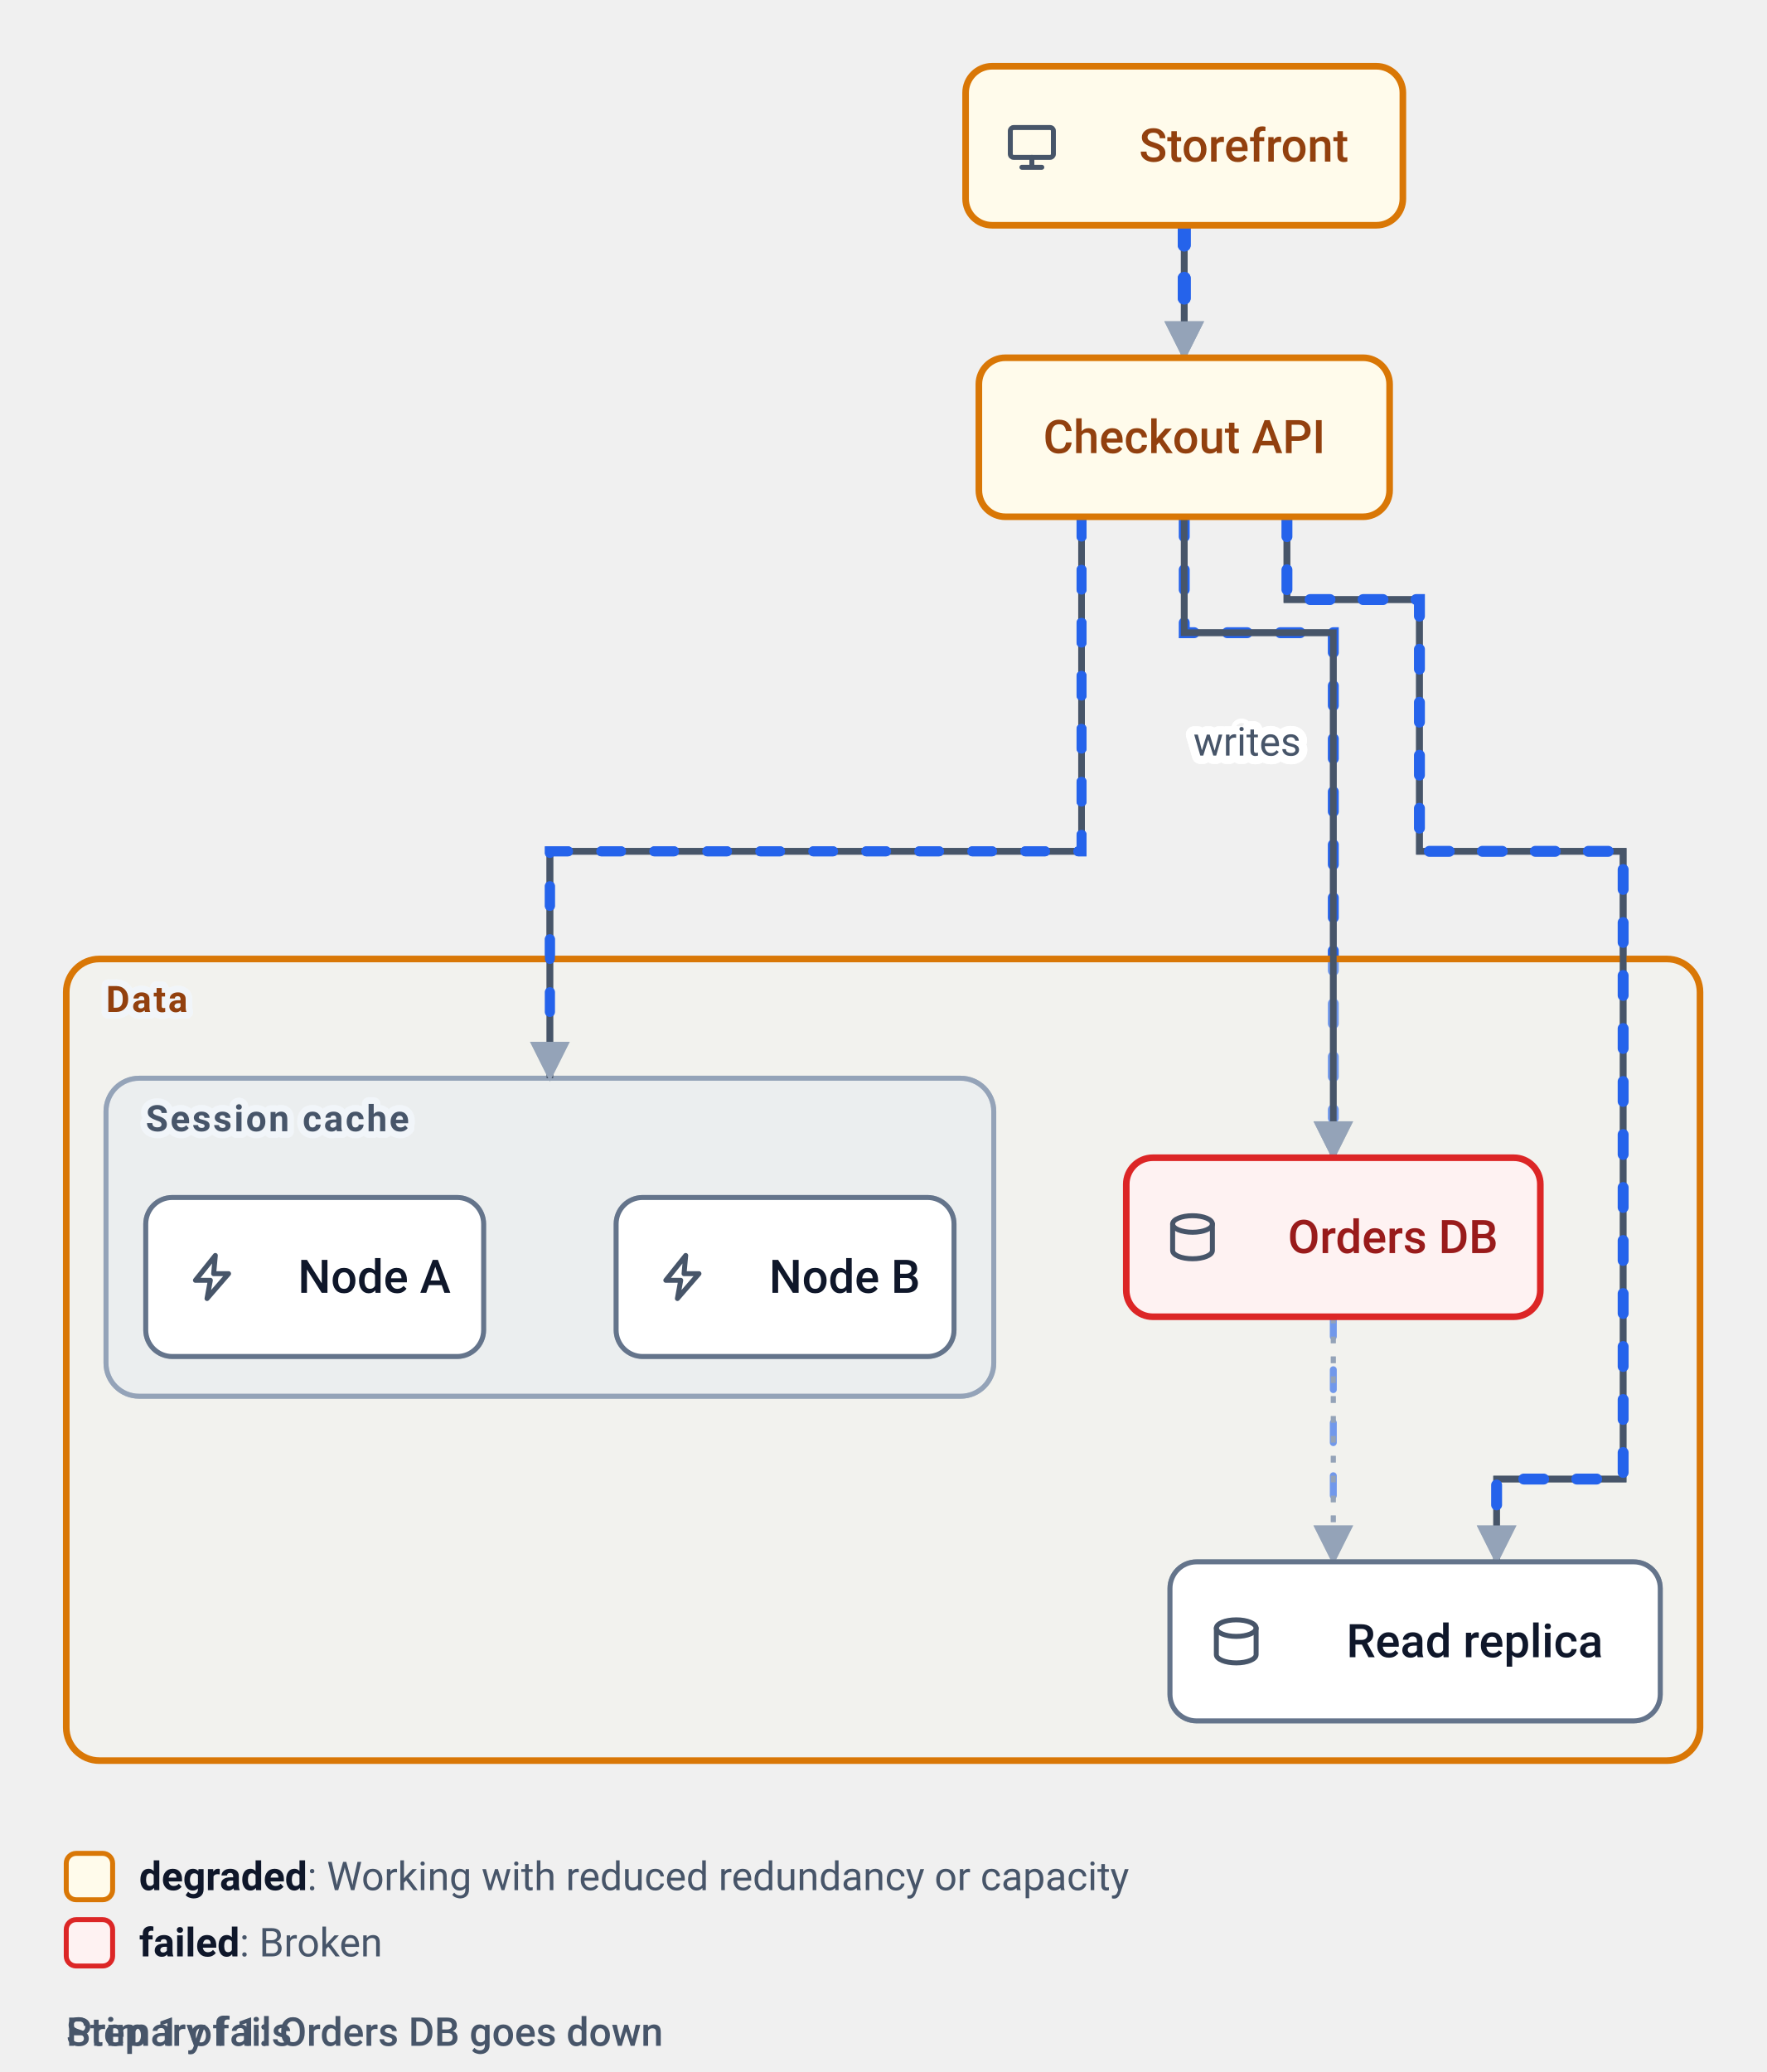
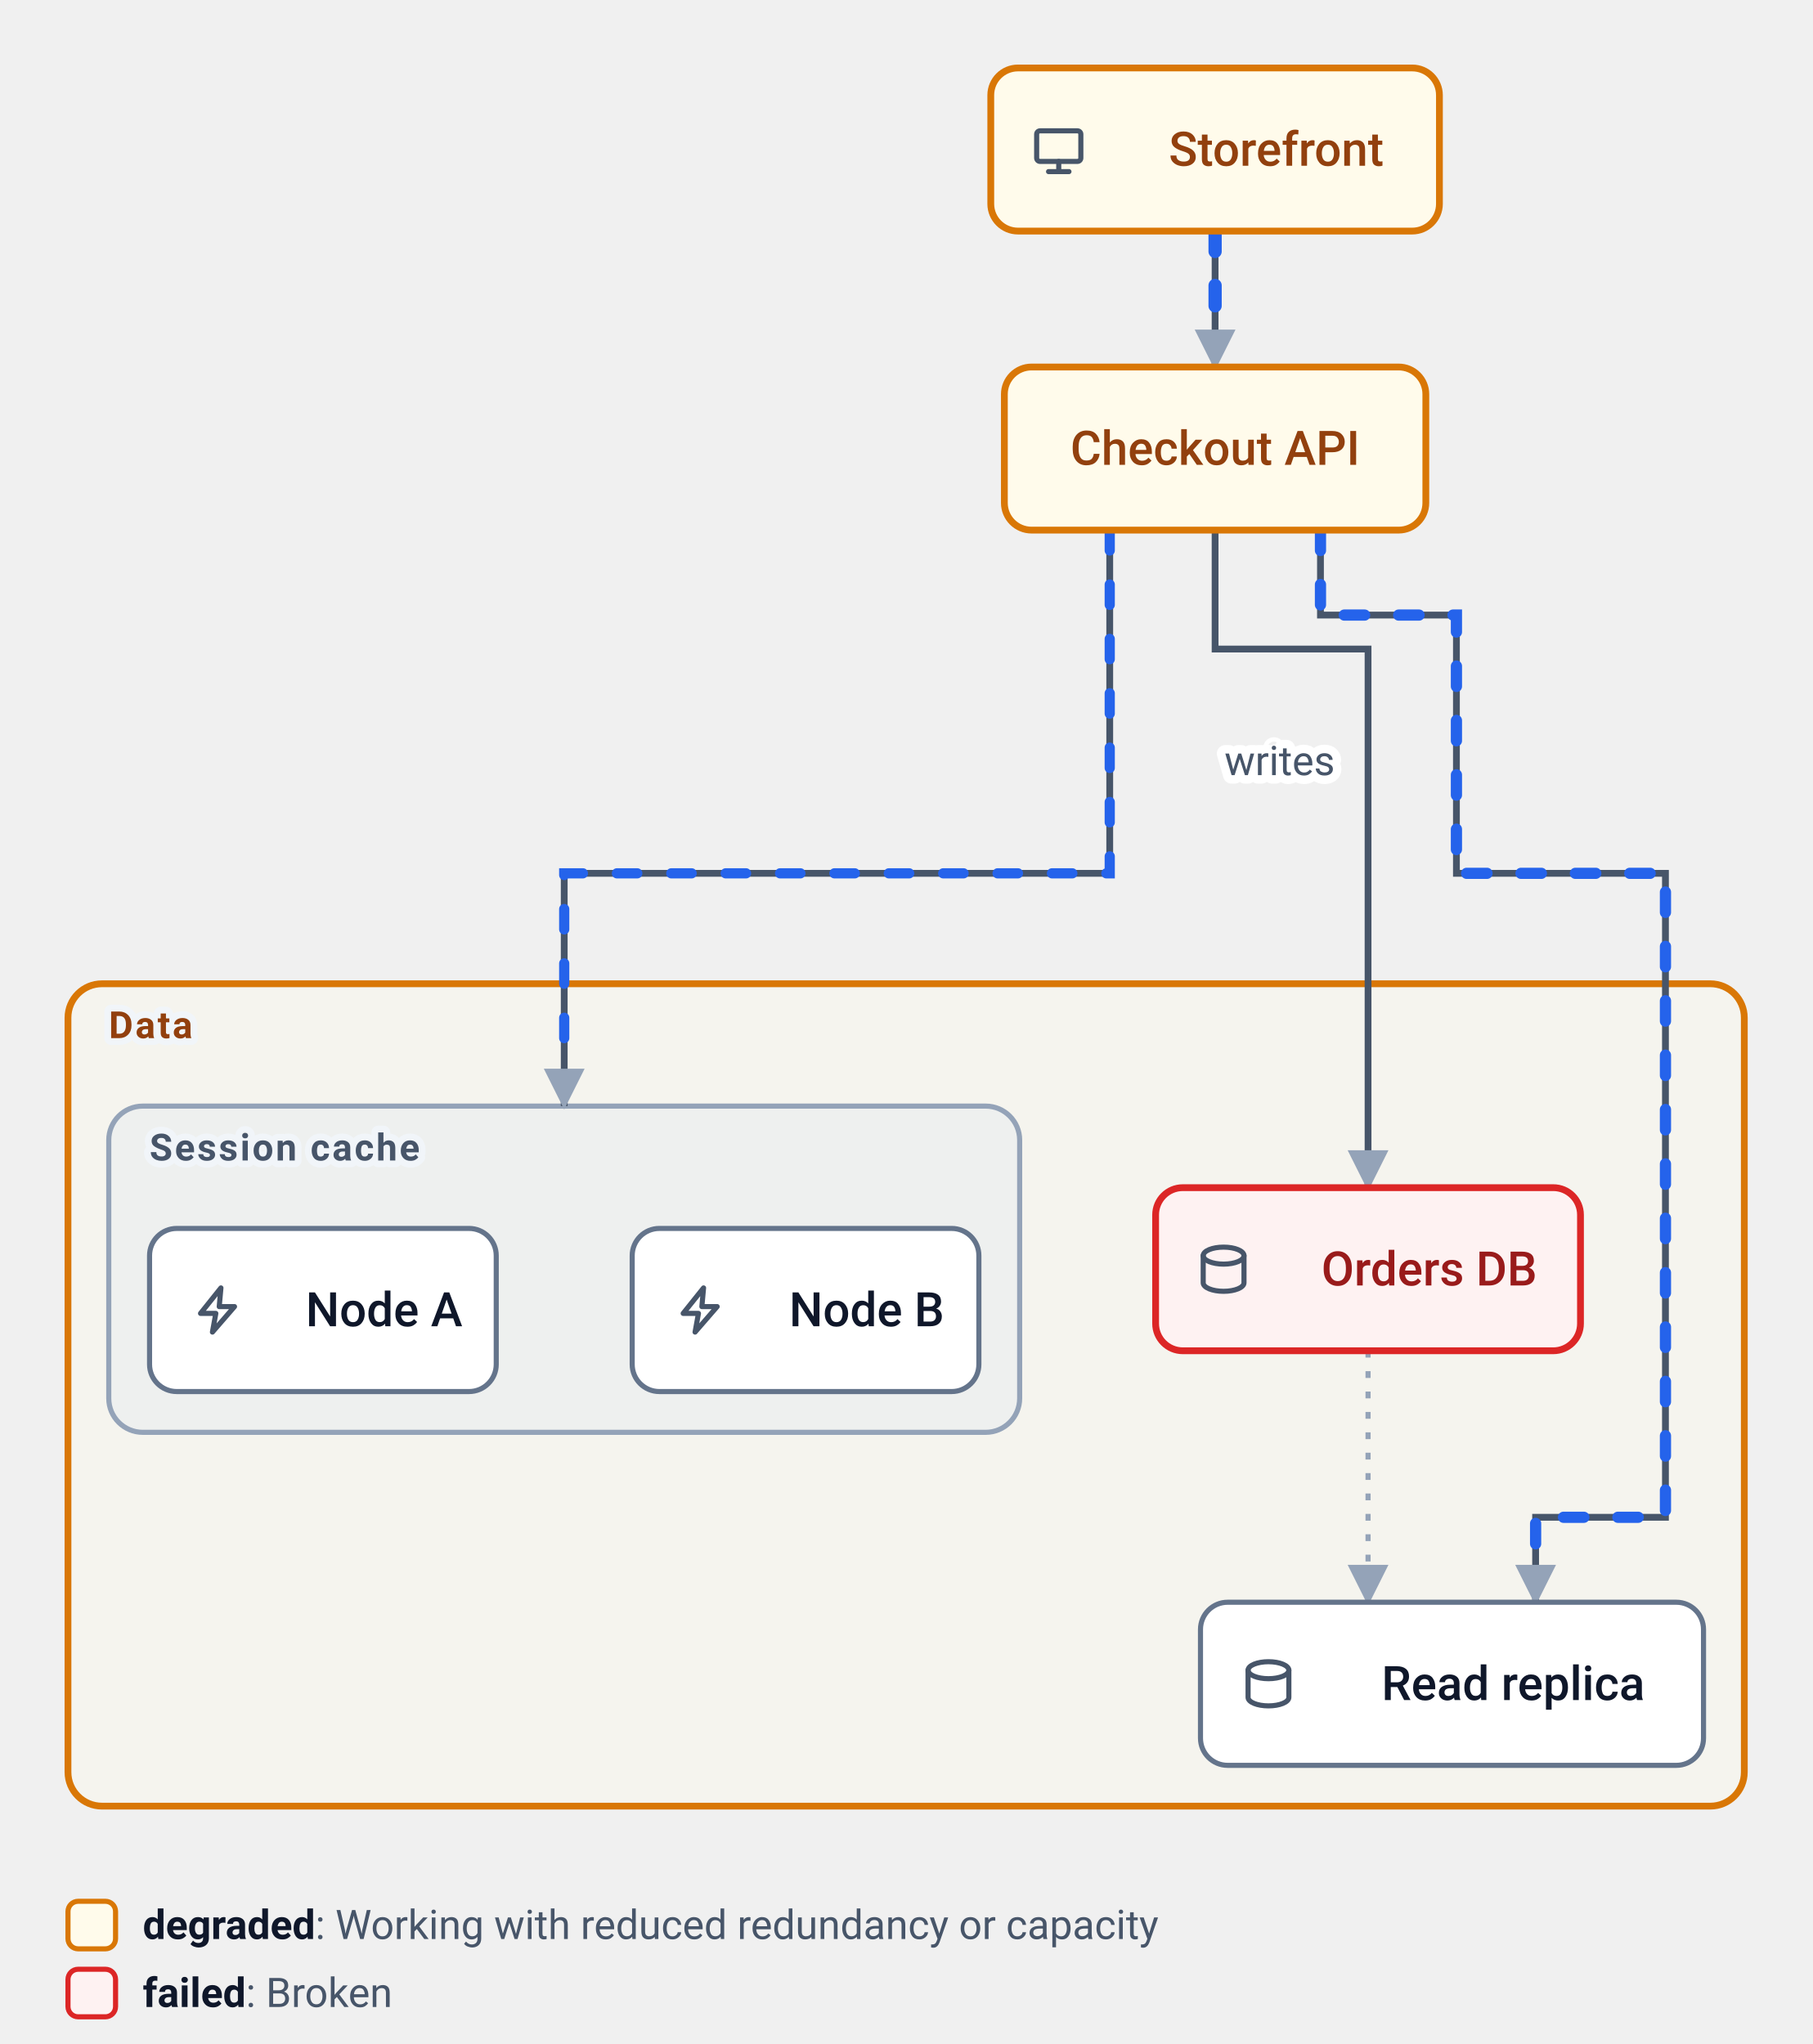
- <svg xmlns="http://www.w3.org/2000/svg" viewBox="0 0 533.2 625.5" width="533.2" height="625.5" data-orrery="1">
+ <svg xmlns="http://www.w3.org/2000/svg" viewBox="0 0 533.2 601.5" width="533.2" height="601.5" data-orrery="1">
  <style>.group-box{fill:#e2e8f0;fill-opacity:.35;stroke:#cbd5e1;stroke-width:1.5}
.group-label{font:600 11px system-ui,-apple-system,"Segoe UI",Roboto,sans-serif;fill:#475569;letter-spacing:.06em;text-transform:uppercase;paint-order:stroke;stroke:#f1f5f9;stroke-width:4px;stroke-linejoin:round}
[data-lod="detail"]{opacity:0}
.group[data-collapsed] .group-box{fill-opacity:.7}
.summary-label{font:500 16px system-ui,-apple-system,"Segoe UI",Roboto,sans-serif;fill:#0f172a;text-anchor:middle;dominant-baseline:central}
.summary-count{font:12px system-ui,-apple-system,"Segoe UI",Roboto,sans-serif;fill:#64748b;text-anchor:middle;dominant-baseline:central}
.node-box{fill:#ffffff;stroke:#64748b;stroke-width:1.5}
.node-label{font:500 14px system-ui,-apple-system,"Segoe UI",Roboto,sans-serif;fill:#0f172a;text-anchor:middle;dominant-baseline:central}
.node-tech{font:11px system-ui,-apple-system,"Segoe UI",Roboto,sans-serif;fill:#64748b;text-anchor:middle;dominant-baseline:central}
.replicas rect{fill:#ffffff;stroke:#94a3b8;stroke-width:1.5}
.badge{font:600 11px system-ui,-apple-system,"Segoe UI",Roboto,sans-serif;fill:#475569;text-anchor:end;dominant-baseline:central}
.node[data-ghost]{opacity:.5}.node[data-ghost] .node-box{stroke-dasharray:3 3}.node[data-ghost] .node-label{font-style:italic}
.glyph{fill:none;stroke:#475569;stroke-width:1.5;stroke-linejoin:round;stroke-linecap:round}
.glyph-text{font:600 13px system-ui,-apple-system,"Segoe UI",Roboto,sans-serif;fill:#475569;text-anchor:middle;dominant-baseline:central}
.edge{fill:none;stroke:#94a3b8;stroke-width:1.5}
.edge.need{stroke:#475569;stroke-width:2}
.edge-async{stroke-dasharray:6 5}
.edge-replication{stroke-dasharray:2 4}
.edge-dataflow{stroke-width:3}
.flow{fill:none;stroke:#2563eb;stroke-linecap:round;stroke-dasharray:6 10;animation:orrery-flow 1s linear infinite}
.edge-label{font:12px system-ui,-apple-system,"Segoe UI",Roboto,sans-serif;fill:#475569;text-anchor:middle;dominant-baseline:central;paint-order:stroke;stroke:#ffffff;stroke-width:5px;stroke-linejoin:round}
.legend text{font:12px system-ui,-apple-system,"Segoe UI",Roboto,sans-serif;fill:#475569;dominant-baseline:central}.legend .legend-name{font-weight:600;fill:#0f172a}
.step-note{font:500 12px system-ui,-apple-system,"Segoe UI",Roboto,sans-serif;fill:#475569;dominant-baseline:central}
@keyframes orrery-flow{to{stroke-dashoffset:-16}}
@keyframes orrery-pulse{0%{stroke-opacity:1}50%{stroke-opacity:0.4}100%{stroke-opacity:1}}
.kind-external .node-box{stroke-dasharray:5 4;fill:#f8fafc}
.gk-region .group-box{stroke-dasharray:8 6}
.gk-zone .group-box{stroke-dasharray:3 5}
.gk-cluster .group-box{stroke:#94a3b8}
.gk-boundary .group-box{stroke:#dc2626;fill-opacity:0;stroke-dasharray:8 6}
.st-degraded .node-box{stroke:#d97706;stroke-width:2;fill:#fffbeb}
.st-degraded .group-box{stroke:#d97706;stroke-width:2;fill:#fffbeb}
.st-degraded .node-label{fill:#92400e}
.st-degraded .group-label{fill:#92400e}
.st-failed .node-box{stroke:#dc2626;stroke-width:2;fill:#fef2f2;animation:orrery-pulse 1.2s linear infinite}
.st-failed .group-box{stroke:#dc2626;stroke-width:2;fill:#fef2f2;animation:orrery-pulse 1.2s linear infinite}
.st-failed .node-label{fill:#991b1b}
.st-failed .group-label{fill:#991b1b}
.st-off .node-box{stroke-dasharray:4 4}
.st-off .group-box{stroke-dasharray:4 4}
- .st-off{opacity:0.45}
- @keyframes orrery-play-default-0{0%{visibility:visible}50%{visibility:hidden}100%{visibility:hidden}}
- @keyframes orrery-play-default-1{0%{visibility:hidden}50%{visibility:visible}100%{visibility:hidden}100%{visibility:hidden}}</style>
+ .st-off{opacity:0.45}</style>
  <defs>
    <marker id="arrow" viewBox="0 0 12 12" refX="11" refY="6" markerWidth="12" markerHeight="12" markerUnits="userSpaceOnUse" orient="auto">
      <path d="M0 0L12 6L0 12z" fill="#94a3b8" />
    </marker>
    <marker id="arrow-start" viewBox="0 0 12 12" refX="1" refY="6" markerWidth="12" markerHeight="12" markerUnits="userSpaceOnUse" orient="auto">
      <path d="M12 0L0 6L12 12z" fill="#94a3b8" />
    </marker>
  </defs>
  <g class="scene">
-     <g class="view" data-view="default" data-title="Checkout: what needs what" data-size="533.2 625.5">
-       <g class="step" data-step="0" style="animation:orrery-play-default-0 6s step-end infinite">
-         <g class="groups">
-           <g class="group gk-tier st-on" data-group="data" data-bbox="20 289.5 493.2 242" data-state="on">
-             <rect class="group-box" x="20" y="289.5" width="493.2" height="242" rx="10" />
-             <text class="group-label" x="32" y="305.5">Data</text>
+     <g class="view" data-view="default" data-title="Checkout: what needs what - Primary fails (1/1): Orders DB goes down" data-size="533.2 601.5">
+       <g class="groups">
+         <g class="group gk-tier st-degraded" data-group="data" data-bbox="20 289.5 493.2 242" data-state="degraded">
+           <rect class="group-box" x="20" y="289.5" width="493.2" height="242" rx="10" />
+           <text class="group-label" x="32" y="305.5">Data</text>
+         </g>
+         <g class="group gk-cluster st-on" data-group="sessions" data-bbox="32 325.5 268 96" data-state="on">
+           <rect class="group-box" x="32" y="325.5" width="268" height="96" rx="10" />
+           <text class="group-label" x="44" y="341.5">Session cache</text>
+         </g>
+       </g>
+       <g class="edges">
+         <path class="edge edge-sync need" data-edge="web-&gt;api" data-kind="sync" d="M357.5 68 L357.5 108" marker-end="url(#arrow)" />
+         <path class="flow" data-flow="web-&gt;api" data-load="0.8" d="M357.5 68 L357.5 96" style="stroke-width:3.9;animation-duration:1s" />
+         <path class="edge edge-sync need" data-edge="api-&gt;db" data-kind="sync" d="M357.5 156 L357.5 191 L402.5 191 L402.5 349.5" marker-end="url(#arrow)" />
+         <path class="flow" data-flow="api-&gt;db" data-load="0" d="M357.5 156 L357.5 191 L402.5 191 L402.5 337.5" style="stroke-width:1.5;animation:none;opacity:0" />
+         <text class="edge-label" x="376.5" y="224">writes</text>
+         <path class="edge edge-sync need" data-edge="failover" data-kind="sync" d="M388.5 156 L388.5 181 L428.5 181 L428.5 257 L490 257 L490 446.5 L451.8 446.5 L451.8 471.5" marker-end="url(#arrow)" />
+         <path class="flow" data-flow="failover" data-load="0.6" d="M388.5 156 L388.5 181 L428.5 181 L428.5 257 L490 257 L490 446.5 L451.8 446.5 L451.8 459.5" style="stroke-width:3.3;animation-duration:1.5s" />
+         <path class="edge edge-replication" data-edge="db-&gt;replica" data-kind="replication" d="M402.5 397.5 L402.5 471.5" marker-end="url(#arrow)" />
+         <path class="flow" data-flow="db-&gt;replica" data-load="0" d="M402.5 397.5 L402.5 459.5" style="stroke-width:1.5;animation:none;opacity:0" />
+         <path class="edge edge-sync need" data-edge="api-&gt;sessions" data-kind="sync" d="M326.5 156 L326.5 257 L166 257 L166 325.5" marker-end="url(#arrow)" />
+         <path class="flow" data-flow="api-&gt;sessions" data-load="0.5" d="M326.5 156 L326.5 257 L166 257 L166 313.5" style="stroke-width:3;animation-duration:1.8s" />
+       </g>
+       <g class="nodes">
+         <g class="node kind-client st-degraded" data-node="web" data-kind="client" data-state="degraded" data-bbox="291.5 20 132 48" transform="translate(291.5 20)">
+           <rect class="node-box" width="132" height="48" rx="8" />
+           <g class="glyph" transform="translate(12 16)">
+             <rect x="1.5" y="2.5" width="13" height="9" rx="1" />
+             <path d="M5 14.5h6M8 11.5v3" />
          </g>
-           <g class="group gk-cluster st-on" data-group="sessions" data-bbox="32 325.5 268 96" data-state="on">
-             <rect class="group-box" x="32" y="325.5" width="268" height="96" rx="10" />
-             <text class="group-label" x="44" y="341.5">Session cache</text>
+           <text class="node-label" x="84" y="24">Storefront</text>
+         </g>
+         <g class="node kind-service st-degraded" data-node="api" data-kind="service" data-state="degraded" data-bbox="295.5 108 124 48" transform="translate(295.5 108)">
+           <rect class="node-box" width="124" height="48" rx="8" />
+           <text class="node-label" x="62" y="24">Checkout API</text>
+         </g>
+         <g class="node kind-database st-failed" data-node="db" data-kind="database" data-state="failed" data-pulse="1" data-bbox="340 349.5 125 48" transform="translate(340 349.5)">
+           <rect class="node-box" width="125" height="48" rx="8" />
+           <g class="glyph" transform="translate(12 16)">
+             <ellipse cx="8" cy="4" rx="6" ry="2.5" />
+             <path d="M2 4v8c0 1.4 2.7 2.5 6 2.5s6-1.1 6-2.5V4" />
          </g>
+           <text class="node-label" x="80.5" y="24">Orders DB</text>
        </g>
-         <g class="edges">
-           <path class="edge edge-sync need" data-edge="web-&gt;api" data-kind="sync" d="M357.5 68 L357.5 108" marker-end="url(#arrow)" />
-           <path class="flow" data-flow="web-&gt;api" data-load="0.8" d="M357.5 68 L357.5 96" style="stroke-width:3.9;animation-duration:1s" />
-           <path class="edge edge-sync need" data-edge="api-&gt;db" data-kind="sync" d="M357.5 156 L357.5 191 L402.5 191 L402.5 349.5" marker-end="url(#arrow)" />
-           <path class="flow" data-flow="api-&gt;db" data-load="0.6" d="M357.5 156 L357.5 191 L402.5 191 L402.5 337.5" style="stroke-width:3.3;animation-duration:1.5s" />
-           <text class="edge-label" x="376.5" y="224">writes</text>
-           <path class="edge edge-sync need" data-edge="failover" data-kind="sync" d="M388.5 156 L388.5 181 L428.5 181 L428.5 257 L490 257 L490 446.5 L451.8 446.5 L451.8 471.5" marker-end="url(#arrow)" />
-           <path class="flow" data-flow="failover" data-load="0" d="M388.5 156 L388.5 181 L428.5 181 L428.5 257 L490 257 L490 446.5 L451.8 446.5 L451.8 459.5" style="stroke-width:1.5;animation:none;opacity:0" />
-           <path class="edge edge-replication" data-edge="db-&gt;replica" data-kind="replication" d="M402.5 397.5 L402.5 471.5" marker-end="url(#arrow)" />
-           <path class="flow" data-flow="db-&gt;replica" data-load="0.2" d="M402.5 397.5 L402.5 459.5" style="stroke-width:2.1;animation-duration:2.5s" />
-           <path class="edge edge-sync need" data-edge="api-&gt;sessions" data-kind="sync" d="M326.5 156 L326.5 257 L166 257 L166 325.5" marker-end="url(#arrow)" />
-           <path class="flow" data-flow="api-&gt;sessions" data-load="0.5" d="M326.5 156 L326.5 257 L166 257 L166 313.5" style="stroke-width:3;animation-duration:1.8s" />
+         <g class="node kind-database st-on" data-node="replica" data-kind="database" data-state="on" data-bbox="353.2 471.5 148 48" transform="translate(353.2 471.5)">
+           <rect class="node-box" width="148" height="48" rx="8" />
+           <g class="glyph" transform="translate(12 16)">
+             <ellipse cx="8" cy="4" rx="6" ry="2.5" />
+             <path d="M2 4v8c0 1.4 2.7 2.5 6 2.5s6-1.1 6-2.5V4" />
+           </g>
+           <text class="node-label" x="92" y="24">Read replica</text>
        </g>
-         <g class="nodes">
-           <g class="node kind-client st-on" data-node="web" data-kind="client" data-state="on" data-bbox="291.5 20 132 48" transform="translate(291.5 20)">
-             <rect class="node-box" width="132" height="48" rx="8" />
-             <g class="glyph" transform="translate(12 16)">
-               <rect x="1.5" y="2.5" width="13" height="9" rx="1" />
-               <path d="M5 14.5h6M8 11.5v3" />
-             </g>
-             <text class="node-label" x="84" y="24">Storefront</text>
+         <g class="node kind-cache st-on" data-node="cache-a" data-kind="cache" data-state="on" data-bbox="44 361.5 102 48" transform="translate(44 361.5)">
+           <rect class="node-box" width="102" height="48" rx="8" />
+           <g class="glyph" transform="translate(12 16)">
+             <path d="M9 1.5L3 9h4.5l-1 5.5L13 7H8.5z" />
          </g>
-           <g class="node kind-service st-on" data-node="api" data-kind="service" data-state="on" data-bbox="295.5 108 124 48" transform="translate(295.5 108)">
-             <rect class="node-box" width="124" height="48" rx="8" />
-             <text class="node-label" x="62" y="24">Checkout API</text>
+           <text class="node-label" x="69" y="24">Node A</text>
+         </g>
+         <g class="node kind-cache st-on" data-node="cache-b" data-kind="cache" data-state="on" data-bbox="186 361.5 102 48" transform="translate(186 361.5)">
+           <rect class="node-box" width="102" height="48" rx="8" />
+           <g class="glyph" transform="translate(12 16)">
+             <path d="M9 1.5L3 9h4.5l-1 5.5L13 7H8.5z" />
          </g>
-           <g class="node kind-database st-on" data-node="db" data-kind="database" data-state="on" data-bbox="340 349.5 125 48" transform="translate(340 349.5)">
-             <rect class="node-box" width="125" height="48" rx="8" />
-             <g class="glyph" transform="translate(12 16)">
-               <ellipse cx="8" cy="4" rx="6" ry="2.5" />
-               <path d="M2 4v8c0 1.4 2.7 2.5 6 2.5s6-1.1 6-2.5V4" />
-             </g>
-             <text class="node-label" x="80.5" y="24">Orders DB</text>
-           </g>
-           <g class="node kind-database st-on" data-node="replica" data-kind="database" data-state="on" data-bbox="353.2 471.5 148 48" transform="translate(353.2 471.5)">
-             <rect class="node-box" width="148" height="48" rx="8" />
-             <g class="glyph" transform="translate(12 16)">
-               <ellipse cx="8" cy="4" rx="6" ry="2.5" />
-               <path d="M2 4v8c0 1.4 2.7 2.5 6 2.5s6-1.1 6-2.5V4" />
-             </g>
-             <text class="node-label" x="92" y="24">Read replica</text>
-           </g>
-           <g class="node kind-cache st-on" data-node="cache-a" data-kind="cache" data-state="on" data-bbox="44 361.5 102 48" transform="translate(44 361.5)">
-             <rect class="node-box" width="102" height="48" rx="8" />
-             <g class="glyph" transform="translate(12 16)">
-               <path d="M9 1.5L3 9h4.5l-1 5.5L13 7H8.5z" />
-             </g>
-             <text class="node-label" x="69" y="24">Node A</text>
-           </g>
-           <g class="node kind-cache st-on" data-node="cache-b" data-kind="cache" data-state="on" data-bbox="186 361.5 102 48" transform="translate(186 361.5)">
-             <rect class="node-box" width="102" height="48" rx="8" />
-             <g class="glyph" transform="translate(12 16)">
-               <path d="M9 1.5L3 9h4.5l-1 5.5L13 7H8.5z" />
-             </g>
-             <text class="node-label" x="69" y="24">Node B</text>
-           </g>
+           <text class="node-label" x="69" y="24">Node B</text>
        </g>
-         <text class="step-note" x="20" y="613.5">Primary fails</text>
      </g>
-       <g class="step" data-step="1" style="animation:orrery-play-default-1 6s step-end infinite">
-         <g class="groups">
-           <g class="group gk-tier st-degraded" data-group="data" data-bbox="20 289.5 493.2 242" data-state="degraded">
-             <rect class="group-box" x="20" y="289.5" width="493.2" height="242" rx="10" />
-             <text class="group-label" x="32" y="305.5">Data</text>
-           </g>
-           <g class="group gk-cluster st-on" data-group="sessions" data-bbox="32 325.5 268 96" data-state="on">
-             <rect class="group-box" x="32" y="325.5" width="268" height="96" rx="10" />
-             <text class="group-label" x="44" y="341.5">Session cache</text>
-           </g>
+       <g class="legend" transform="translate(20 559.5)">
+         <g transform="translate(0 0)">
+           <rect width="14" height="14" rx="3" style="fill:#fffbeb;stroke:#d97706;stroke-width:1.5" />
+           <text x="22" y="7">
+             <tspan class="legend-name">degraded</tspan>: Working with reduced redundancy or capacity</text>
        </g>
-         <g class="edges">
-           <path class="edge edge-sync need" data-edge="web-&gt;api" data-kind="sync" d="M357.5 68 L357.5 108" marker-end="url(#arrow)" />
-           <path class="flow" data-flow="web-&gt;api" data-load="0.8" d="M357.5 68 L357.5 96" style="stroke-width:3.9;animation-duration:1s" />
-           <path class="edge edge-sync need" data-edge="api-&gt;db" data-kind="sync" d="M357.5 156 L357.5 191 L402.5 191 L402.5 349.5" marker-end="url(#arrow)" />
-           <path class="flow" data-flow="api-&gt;db" data-load="0" d="M357.5 156 L357.5 191 L402.5 191 L402.5 337.5" style="stroke-width:1.5;animation:none;opacity:0" />
-           <text class="edge-label" x="376.5" y="224">writes</text>
-           <path class="edge edge-sync need" data-edge="failover" data-kind="sync" d="M388.5 156 L388.5 181 L428.5 181 L428.5 257 L490 257 L490 446.5 L451.8 446.5 L451.8 471.5" marker-end="url(#arrow)" />
-           <path class="flow" data-flow="failover" data-load="0.6" d="M388.5 156 L388.5 181 L428.5 181 L428.5 257 L490 257 L490 446.5 L451.8 446.5 L451.8 459.5" style="stroke-width:3.3;animation-duration:1.5s" />
-           <path class="edge edge-replication" data-edge="db-&gt;replica" data-kind="replication" d="M402.5 397.5 L402.5 471.5" marker-end="url(#arrow)" />
-           <path class="flow" data-flow="db-&gt;replica" data-load="0" d="M402.5 397.5 L402.5 459.5" style="stroke-width:1.5;animation:none;opacity:0" />
-           <path class="edge edge-sync need" data-edge="api-&gt;sessions" data-kind="sync" d="M326.5 156 L326.5 257 L166 257 L166 325.5" marker-end="url(#arrow)" />
-           <path class="flow" data-flow="api-&gt;sessions" data-load="0.5" d="M326.5 156 L326.5 257 L166 257 L166 313.5" style="stroke-width:3;animation-duration:1.8s" />
+         <g transform="translate(0 20)">
+           <rect width="14" height="14" rx="3" style="fill:#fef2f2;stroke:#dc2626;stroke-width:1.5" />
+           <text x="22" y="7">
+             <tspan class="legend-name">failed</tspan>: Broken</text>
        </g>
-         <g class="nodes">
-           <g class="node kind-client st-degraded" data-node="web" data-kind="client" data-state="degraded" data-bbox="291.5 20 132 48" transform="translate(291.5 20)">
-             <rect class="node-box" width="132" height="48" rx="8" />
-             <g class="glyph" transform="translate(12 16)">
-               <rect x="1.5" y="2.5" width="13" height="9" rx="1" />
-               <path d="M5 14.5h6M8 11.5v3" />
-             </g>
-             <text class="node-label" x="84" y="24">Storefront</text>
-           </g>
-           <g class="node kind-service st-degraded" data-node="api" data-kind="service" data-state="degraded" data-bbox="295.5 108 124 48" transform="translate(295.5 108)">
-             <rect class="node-box" width="124" height="48" rx="8" />
-             <text class="node-label" x="62" y="24">Checkout API</text>
-           </g>
-           <g class="node kind-database st-failed" data-node="db" data-kind="database" data-state="failed" data-pulse="1" data-bbox="340 349.5 125 48" transform="translate(340 349.5)">
-             <rect class="node-box" width="125" height="48" rx="8" />
-             <g class="glyph" transform="translate(12 16)">
-               <ellipse cx="8" cy="4" rx="6" ry="2.5" />
-               <path d="M2 4v8c0 1.4 2.7 2.5 6 2.5s6-1.1 6-2.5V4" />
-             </g>
-             <text class="node-label" x="80.5" y="24">Orders DB</text>
-           </g>
-           <g class="node kind-database st-on" data-node="replica" data-kind="database" data-state="on" data-bbox="353.2 471.5 148 48" transform="translate(353.2 471.5)">
-             <rect class="node-box" width="148" height="48" rx="8" />
-             <g class="glyph" transform="translate(12 16)">
-               <ellipse cx="8" cy="4" rx="6" ry="2.5" />
-               <path d="M2 4v8c0 1.4 2.7 2.5 6 2.5s6-1.1 6-2.5V4" />
-             </g>
-             <text class="node-label" x="92" y="24">Read replica</text>
-           </g>
-           <g class="node kind-cache st-on" data-node="cache-a" data-kind="cache" data-state="on" data-bbox="44 361.5 102 48" transform="translate(44 361.5)">
-             <rect class="node-box" width="102" height="48" rx="8" />
-             <g class="glyph" transform="translate(12 16)">
-               <path d="M9 1.5L3 9h4.5l-1 5.5L13 7H8.5z" />
-             </g>
-             <text class="node-label" x="69" y="24">Node A</text>
-           </g>
-           <g class="node kind-cache st-on" data-node="cache-b" data-kind="cache" data-state="on" data-bbox="186 361.5 102 48" transform="translate(186 361.5)">
-             <rect class="node-box" width="102" height="48" rx="8" />
-             <g class="glyph" transform="translate(12 16)">
-               <path d="M9 1.5L3 9h4.5l-1 5.5L13 7H8.5z" />
-             </g>
-             <text class="node-label" x="69" y="24">Node B</text>
-           </g>
-         </g>
-         <g class="legend" transform="translate(20 559.5)">
-           <g transform="translate(0 0)">
-             <rect width="14" height="14" rx="3" style="fill:#fffbeb;stroke:#d97706;stroke-width:1.5" />
-             <text x="22" y="7">
-               <tspan class="legend-name">degraded</tspan>: Working with reduced redundancy or capacity</text>
-           </g>
-           <g transform="translate(0 20)">
-             <rect width="14" height="14" rx="3" style="fill:#fef2f2;stroke:#dc2626;stroke-width:1.5" />
-             <text x="22" y="7">
-               <tspan class="legend-name">failed</tspan>: Broken</text>
-           </g>
-         </g>
-         <text class="step-note" x="20" y="613.5">Step 1 of 1: Orders DB goes down</text>
      </g>
    </g>
  </g>
</svg>
